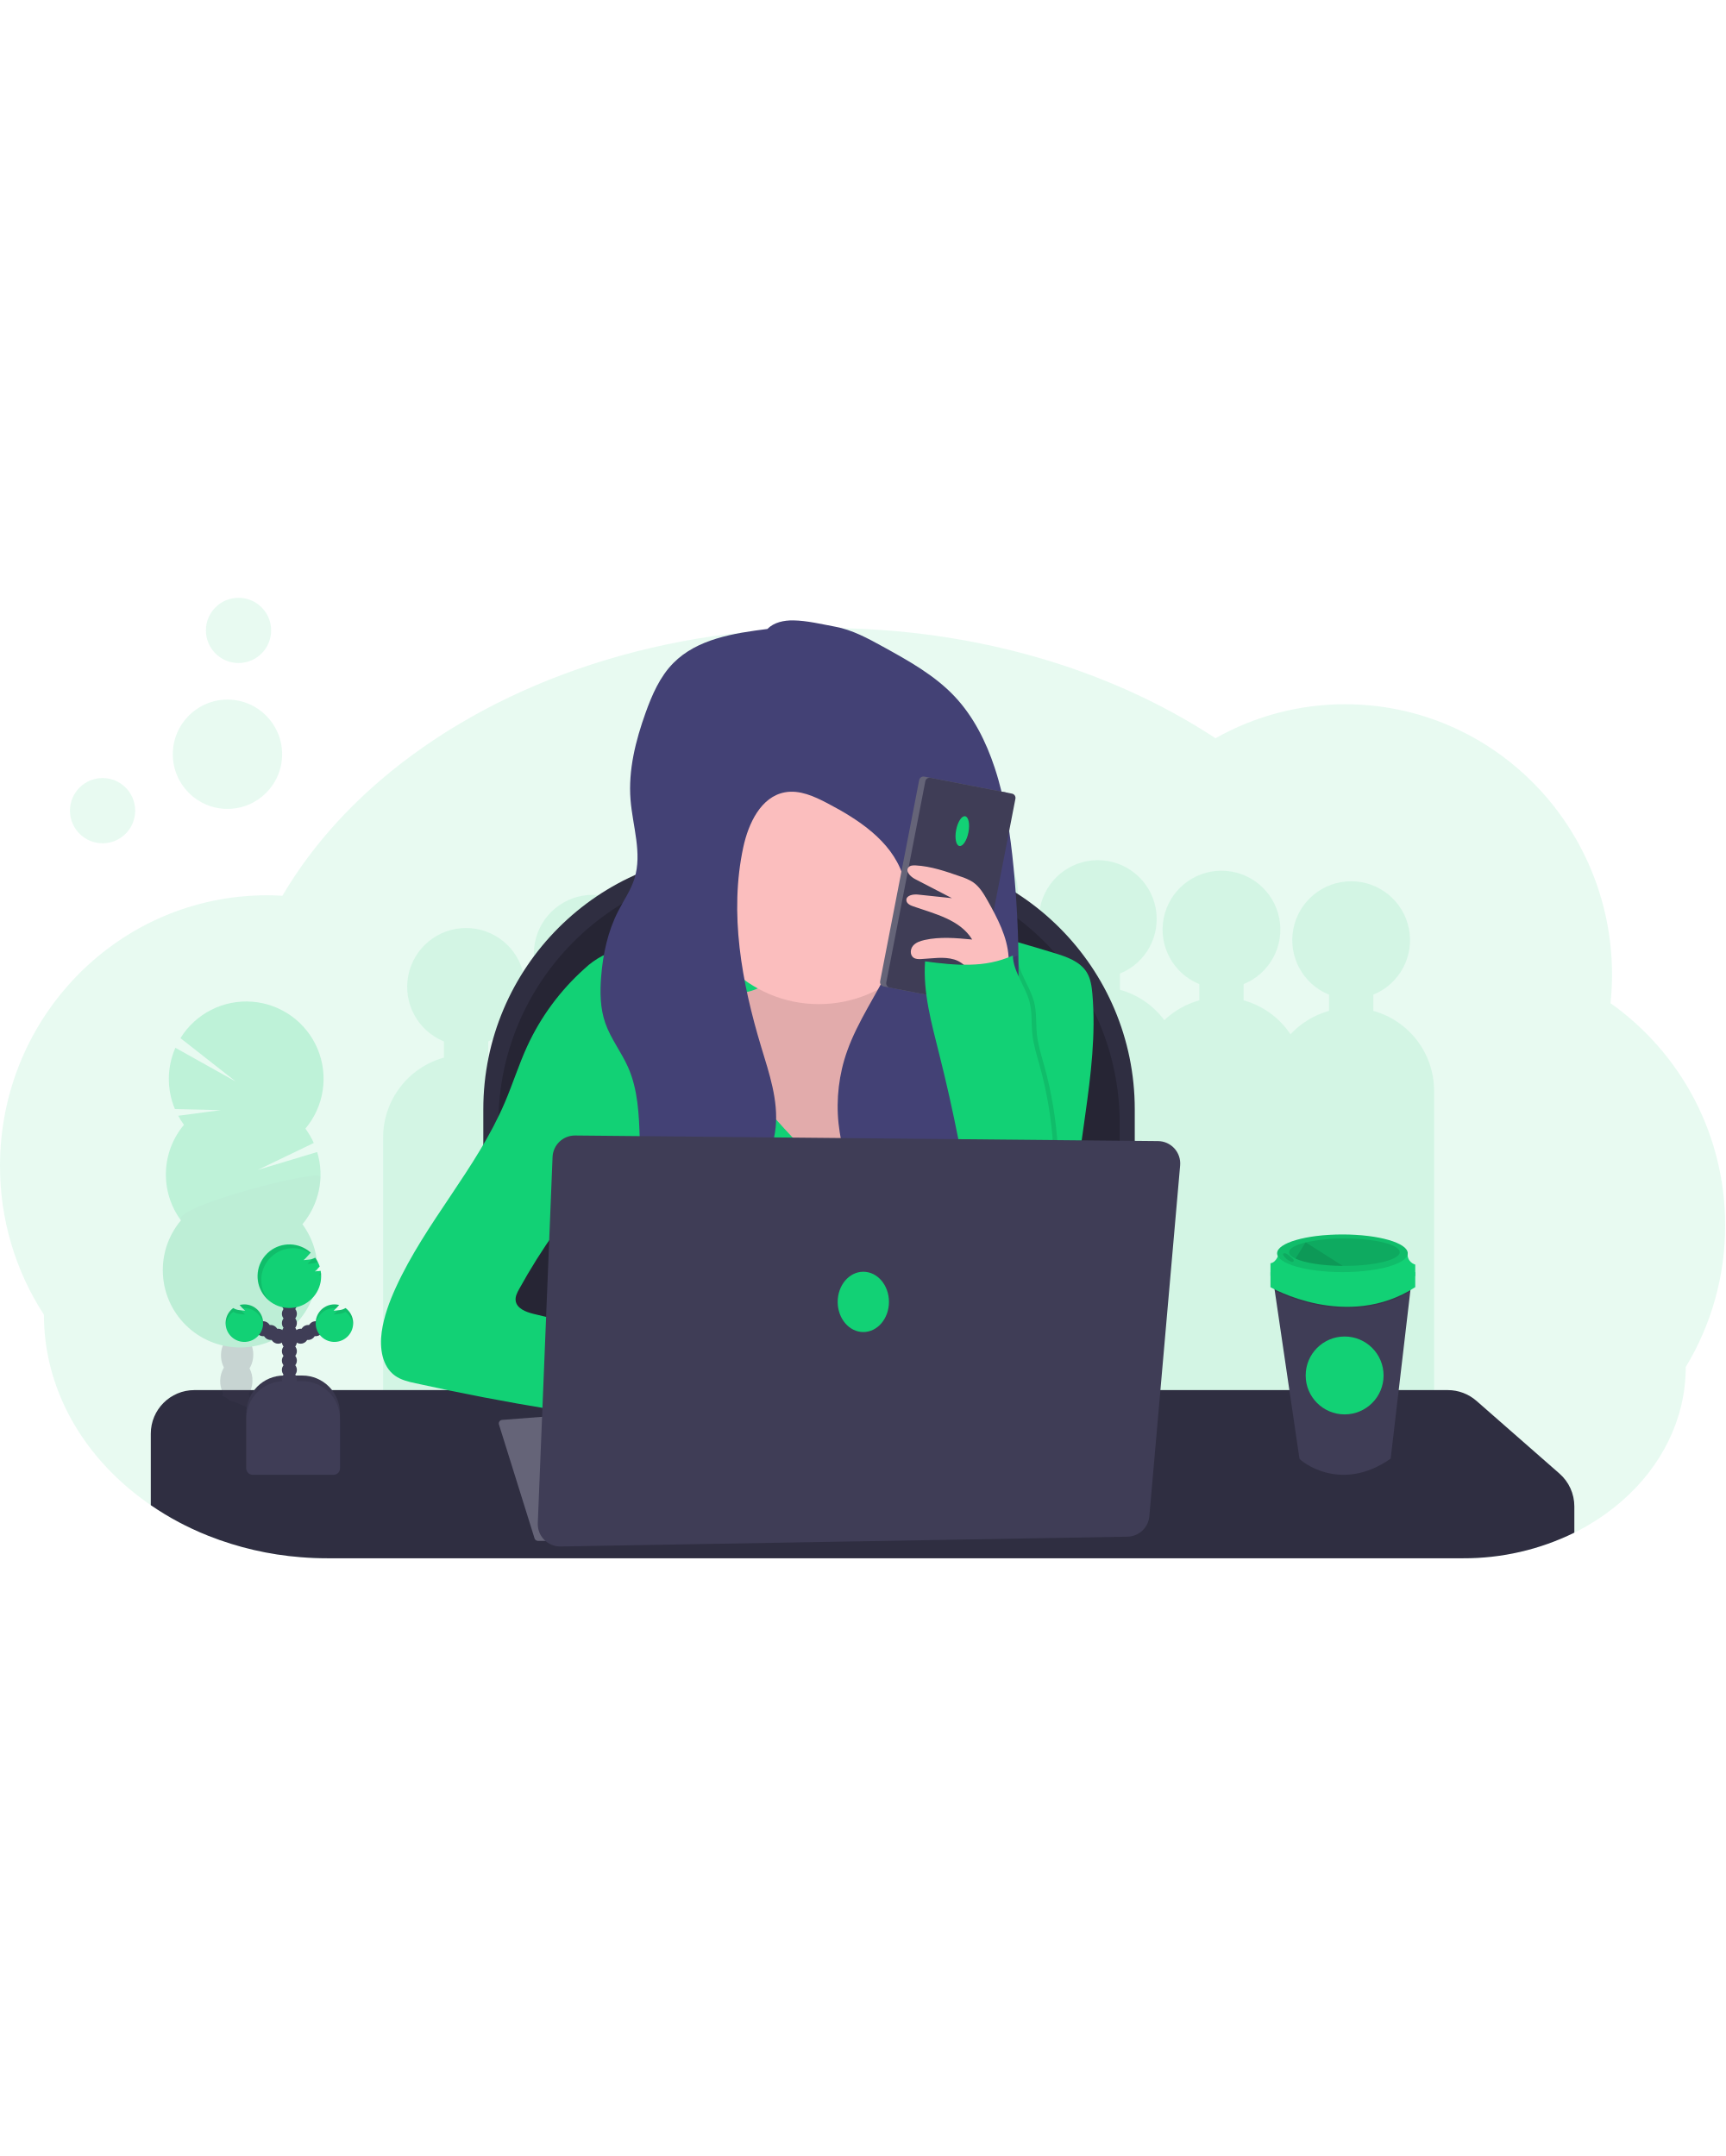
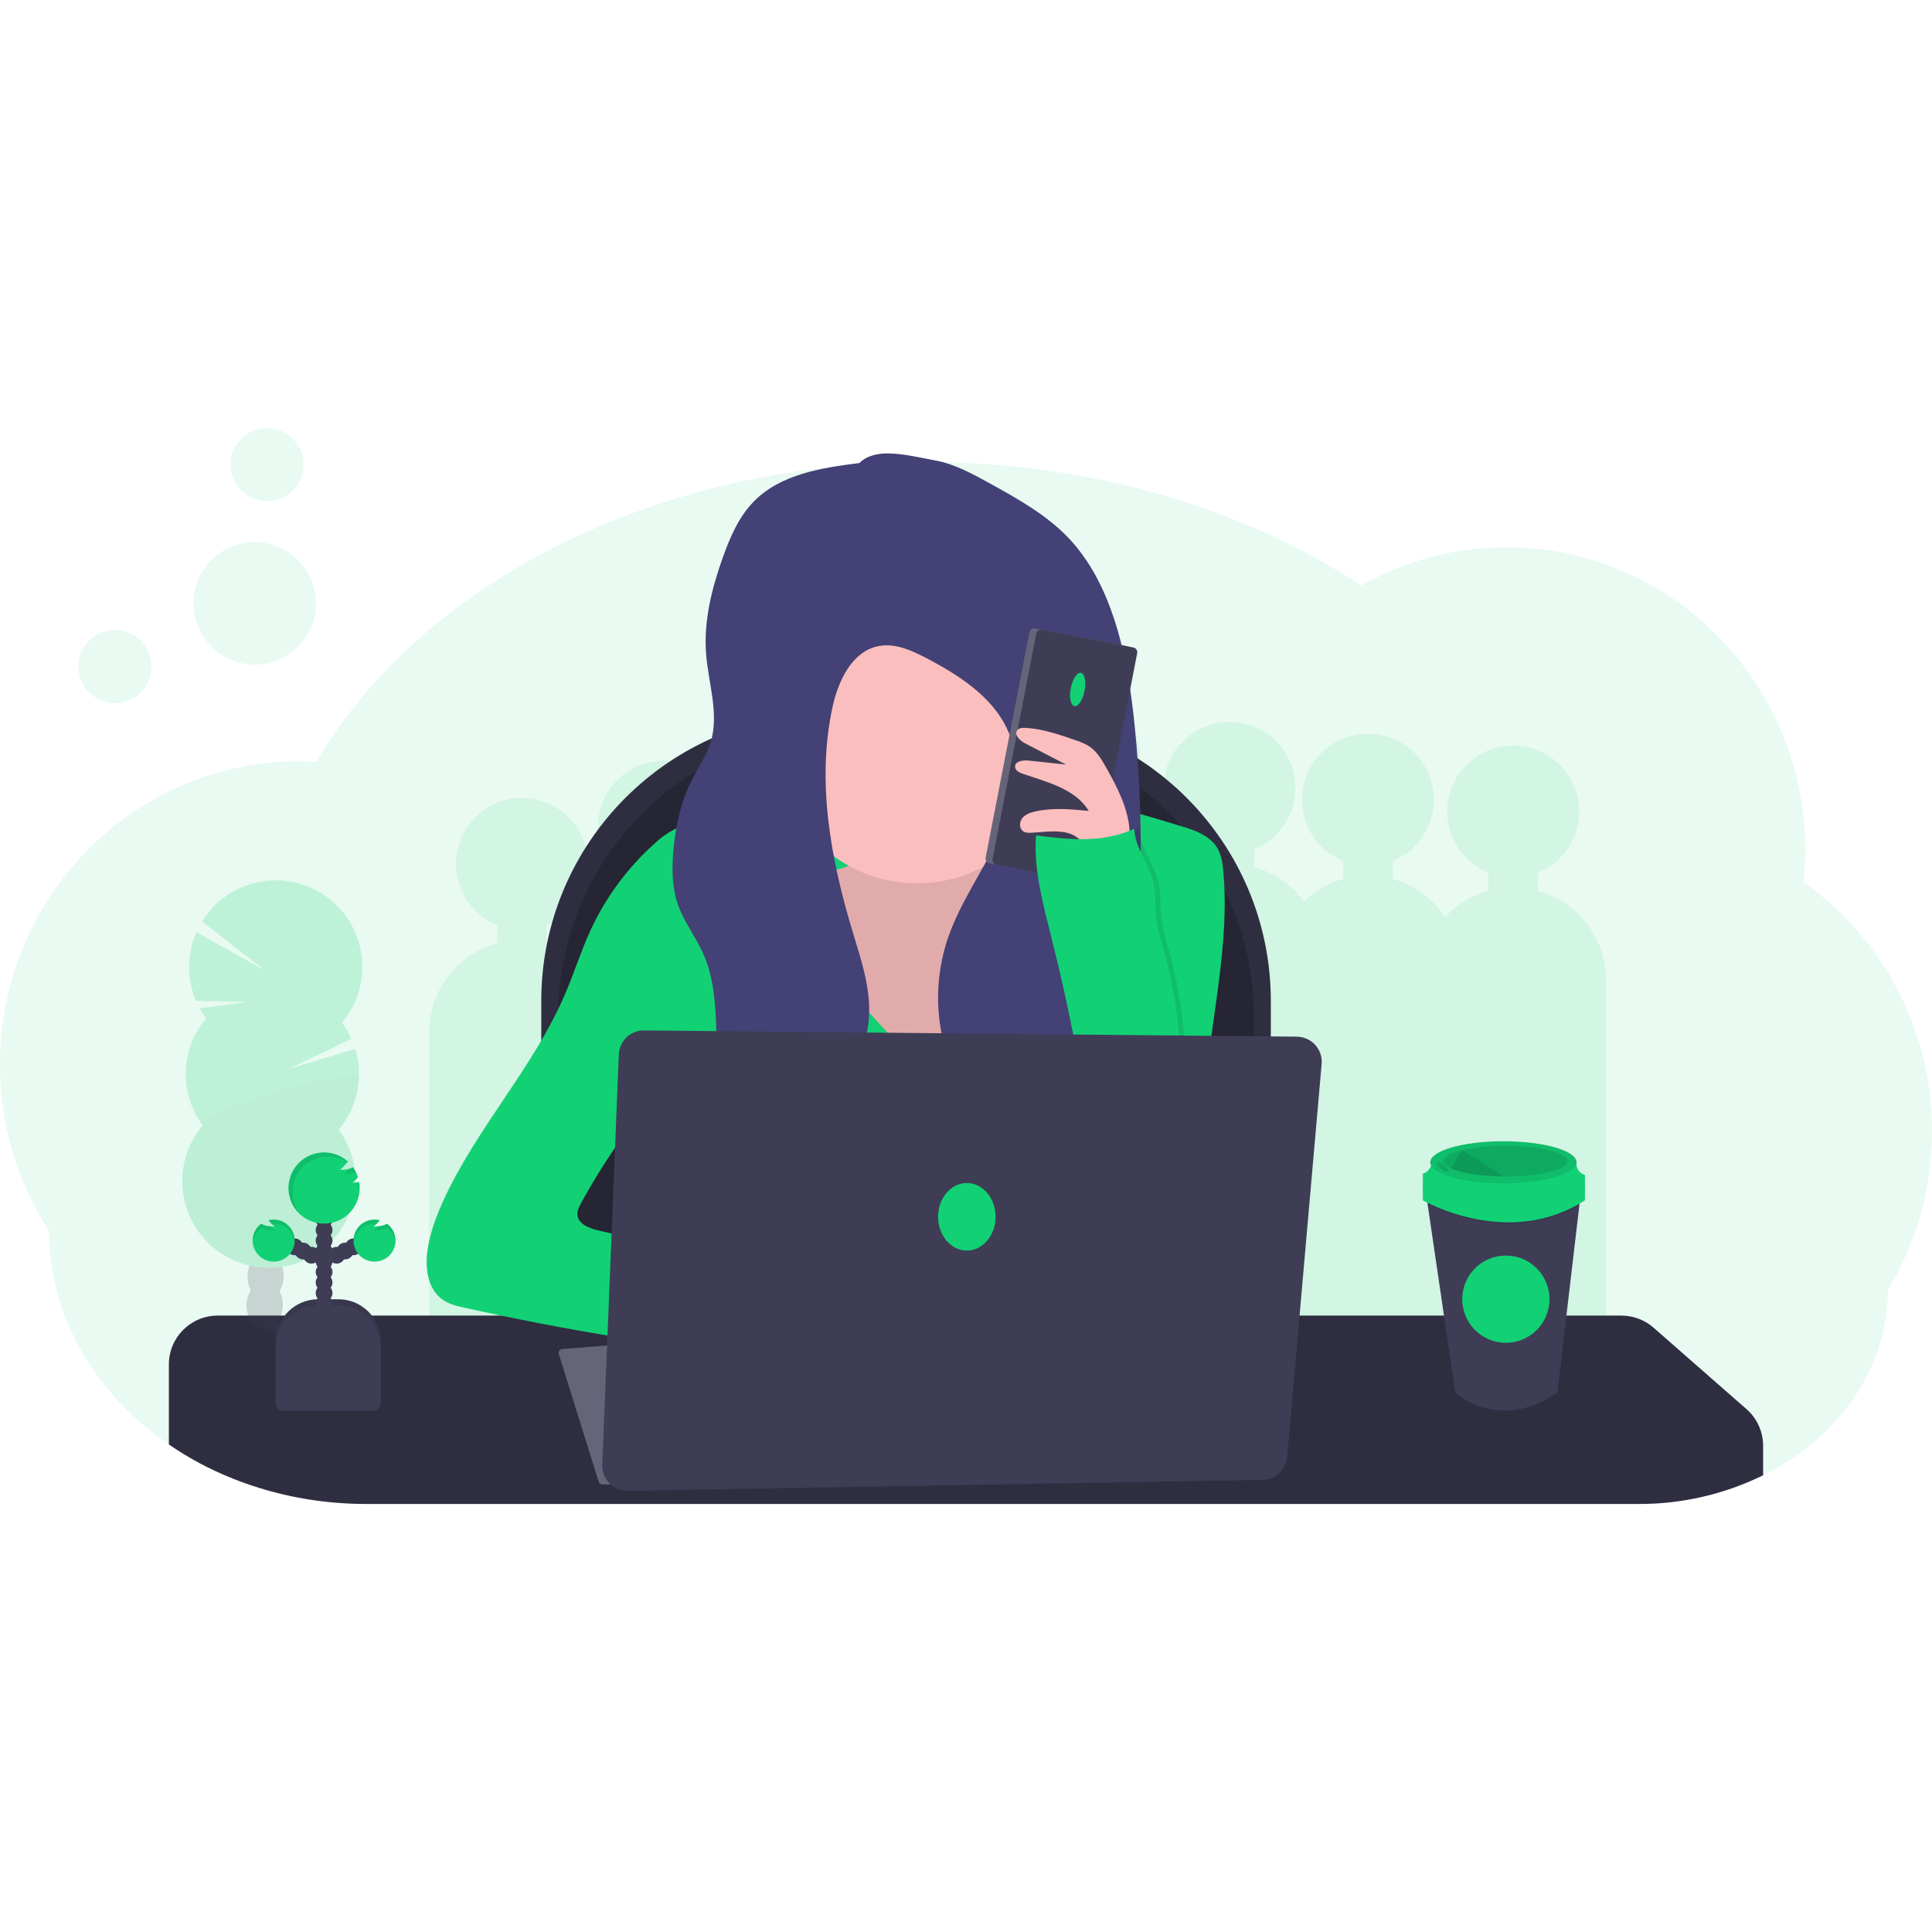
- <svg xmlns="http://www.w3.org/2000/svg" id="a154b3ae-224e-4b43-86b8-0ffeb27982c5" data-name="Layer 1" width="240" height="300" viewBox="0 0 1144 637">
+ <svg xmlns="http://www.w3.org/2000/svg" id="a154b3ae-224e-4b43-86b8-0ffeb27982c5" data-name="Layer 1" width="120" height="120" viewBox="0 0 1144 637">
  <path d="M1172,547.81a180.56,180.56,0,0,1-26.12,93.88c0,34.62-16.14,66-42.32,88.87a144.74,144.74,0,0,1-21.08,15.28c-.3.19-.61.37-.92.55-.56.33-1.12.66-1.69,1l-.53.31h0c-2.39,1.35-4.83,2.65-7.32,3.87a165.67,165.67,0,0,1-73.76,17H245.17q-9,0-17.84-.72a211.15,211.15,0,0,1-61.06-14.14q-5.72-2.26-11.22-4.86-2.62-1.23-5.19-2.53c-1.07-.54-2.14-1.1-3.2-1.66A190.5,190.5,0,0,1,128,733.32a183.89,183.89,0,0,1-15.8-12.12C78.17,692,57.12,651.59,57.12,607A180.5,180.5,0,0,1,28,508.32c0-99.14,79.24-179.51,177-179.51,3,0,6,.09,9,.25.43,0,.85,0,1.28.06,16.48-28.09,38.51-53.9,65-76.62,72.24-61.9,177.82-100.92,295.43-100.92,98.82,0,189.15,27.55,258.34,73.07A174.18,174.18,0,0,1,920,202.1c97.74,0,177,80.37,177,179.51a184.9,184.9,0,0,1-1,18.78A180,180,0,0,1,1172,547.81Z" transform="translate(-28 -131.5)" fill="#12d175" opacity="0.1" />
  <path d="M938.69,405.47V394.74a39.05,39.05,0,1,0-29.38,0v10.73A55,55,0,0,0,883.77,421a55.08,55.08,0,0,0-31.08-22.52V387.74a39.05,39.05,0,1,0-29.38,0v10.73a55,55,0,0,0-23.21,13.16,55.08,55.08,0,0,0-29.41-20.16V380.74a39.05,39.05,0,1,0-29.38,0v10.73a55,55,0,0,0-26,16.06,55.09,55.09,0,0,0-36.57-33.06V363.74a39.05,39.05,0,1,0-29.38,0v10.73a55,55,0,0,0-40,47.77,54.62,54.62,0,0,0-16.57-7.77V403.74a39.05,39.05,0,1,0-29.38,0v10.73a55.18,55.18,0,0,0-34.66,28.7,54.58,54.58,0,0,0-15-6.7V425.74a39.05,39.05,0,1,0-29.38,0v10.73a54.29,54.29,0,0,0-14.21,6.22,55.14,55.14,0,0,0-34.41-28.22V403.74a39.05,39.05,0,1,0-29.38,0v10.73a55.1,55.1,0,0,0-35.87,31.36,55,55,0,0,0-18.75-9.36V425.74a39.05,39.05,0,1,0-29.38,0v10.73a55,55,0,0,0-40.31,53v248H392v-22h52v22H554v-22h79v-40h68v17h82v7h86v7H979v-248A55,55,0,0,0,938.69,405.47Z" transform="translate(-28 -131.5)" fill="#12d175" opacity="0.1" />
  <path d="M490.78,169h91.43A170.28,170.28,0,0,1,752.5,339.28V570a0,0,0,0,1,0,0h-432a0,0,0,0,1,0,0V339.28A170.28,170.28,0,0,1,490.78,169Z" fill="#2f2e41" />
  <path d="M500.78,178.28h71.43A170.28,170.28,0,0,1,742.5,348.56V560.71a0,0,0,0,1,0,0h-412a0,0,0,0,1,0,0V348.56A170.28,170.28,0,0,1,500.78,178.28Z" opacity="0.2" />
  <path d="M1072,734.09v17.46a165.67,165.67,0,0,1-73.76,17H245.17q-9,0-17.84-.72a211.15,211.15,0,0,1-61.06-14.14q-5.72-2.26-11.22-4.86-2.62-1.23-5.19-2.53c-1.07-.54-2.14-1.1-3.2-1.66A190.5,190.5,0,0,1,128,733.32V685.9A28.9,28.9,0,0,1,156.9,657H988.13a28.9,28.9,0,0,1,19,7.17l55,48.2A28.87,28.87,0,0,1,1072,734.09Z" transform="translate(-28 -131.5)" fill="#2f2e41" />
  <path d="M510.67,357.31q-32.71,2.16-65.17,7c-6.15.92-12.39,1.94-18,4.66a52.8,52.8,0,0,0-11.94,8.56,157.38,157.38,0,0,0-38,51.53c-5.57,12.15-9.57,25-14.82,37.25-18.69,43.75-52.59,79.53-72.32,122.82-4.27,9.37-7.87,19.15-9.3,29.34-1.48,10.54.2,22.84,8.86,29,4,2.83,8.86,4,13.62,5a1641.51,1641.51,0,0,0,181.57,29.65c-6.61-6.38-8.82-16.27-7.95-25.41s4.46-17.78,8-26.25q-51.81-11.43-103.36-24c-5.13-1.25-11.29-3.6-11.92-8.84-.32-2.67,1-5.24,2.3-7.59a407.17,407.17,0,0,1,52.4-74c0,28.06-1.39,59.75-1.39,87.82H747.35a248,248,0,0,1-6.84-48.85C739,501.24,757.1,447.89,752.4,394.24c-.44-4.95-1.12-10.05-3.71-14.29-4.47-7.32-13.39-10.35-21.59-12.85-31.44-9.56-63.54-19.23-96.4-18.48-9.77.23-19.5,1.37-29.21,2.52C571.9,354.63,540.4,355.34,510.67,357.31Z" transform="translate(-28 -131.5)" fill="#12d175" />
  <path d="M358.88,679.82l23.6,75.53a2.36,2.36,0,0,0,2.25,1.65H486l-24-88-101.06,7.77A2.36,2.36,0,0,0,358.88,679.82Z" transform="translate(-28 -131.5)" fill="#656478" />
  <path d="M532,389.79c-4.4,2.53-9.53,3.44-14.53,4.31l-32.27,5.6c-6.28,1.09-12.89,2.33-17.73,6.48-9.9,8.47-7.76,24.06-4.76,36.74l6,25.44c4.52,19.12,9.14,38.47,18.41,55.79,16.19,30.23,45.89,52,78.55,62.49,11.67,3.75,24,6.19,36.18,4.85,23.86-2.62,44.27-19.63,56.85-40.08s18.57-44.17,24.06-67.55c5.27-22.38,10.28-45.08,9.94-68.08-.1-7.16-.82-14.64-4.64-20.71-8.37-13.33-27.34-14.33-42.89-11.87-2.42.39-4.93.81-7.26.08-7-2.18-7.16-11.79-10.16-18.46-5.67-12.58-22.49-14.81-36.24-13.67s-35.16,2.61-47.14,10.4C532.85,369,545.51,382,532,389.79Z" transform="translate(-28 -131.5)" fill="#fbbebe" />
  <path d="M532,389.79c-4.4,2.53-9.53,3.44-14.53,4.31l-32.27,5.6c-6.28,1.09-12.89,2.33-17.73,6.48-9.9,8.47-7.76,24.06-4.76,36.74l6,25.44c4.52,19.12,9.14,38.47,18.41,55.79,16.19,30.23,45.89,52,78.55,62.49,11.67,3.75,24,6.19,36.18,4.85,23.86-2.62,44.27-19.63,56.85-40.08s18.57-44.17,24.06-67.55c5.27-22.38,10.28-45.08,9.94-68.08-.1-7.16-.82-14.64-4.64-20.71-8.37-13.33-27.34-14.33-42.89-11.87-2.42.39-4.93.81-7.26.08-7-2.18-7.16-11.79-10.16-18.46-5.67-12.58-22.49-14.81-36.24-13.67s-35.16,2.61-47.14,10.4C532.85,369,545.51,382,532,389.79Z" transform="translate(-28 -131.5)" opacity="0.1" />
  <path d="M505.29,418.45c4.88,10.24,8.54,21.1,14.44,30.79,4.69,7.7,10.7,14.49,16.68,21.24C551.9,488,567.59,505.66,586.76,519a222.93,222.93,0,0,1,55.37-109c8.26-8.87,18.6-17.61,30.72-17.28,7.52.21,14.46,3.94,20.72,8.09,7,4.63,13.62,10,18.65,16.67,7.95,10.62,11.38,24.07,12,37.32s-1.44,26.47-3.48,39.57l-10.5,67.71c-.61,3.92-1.46,8.25-4.66,10.6a14.67,14.67,0,0,1-6,2.16c-38.17,7.43-77.51,2.61-116.4,2.23-43-.41-87.19,4.49-127.92-9.19-2.13-.72-4.34-1.55-5.78-3.26a12.06,12.06,0,0,1-2-4.31c-9.49-30.72-1.88-63.73,3.75-95.38a748.38,748.38,0,0,0,9.51-75.78c.17-2.29,25.33,2.77,28.14,4.39C496.53,398.07,501.61,410.73,505.29,418.45Z" transform="translate(-28 -131.5)" fill="#12d175" />
  <g opacity="0.2">
    <path d="M194.87,668.29c0,.46-.05.91-.1,1.35q-5.72-2.26-11.22-4.86a9.1,9.1,0,0,1-5.19-2.53c-1.07-.54-2.14-1.1-3.2-1.66a13.68,13.68,0,0,1,.81-1.46c2.06-3.26,5.19-5.3,8.64-5.19s6.44,2.34,8.29,5.71A16.87,16.87,0,0,1,194.87,668.29Z" transform="translate(-28 -131.5)" fill="#3f3d56" />
    <path d="M195.41,651.17a16.88,16.88,0,0,1-2.51,8.48c-2.06,3.25-5.19,5.29-8.64,5.18l-.71-.05a9.1,9.1,0,0,1-5.19-2.53,12.53,12.53,0,0,1-2.39-3.12,17.55,17.55,0,0,1,.54-17.12c2.06-3.26,5.19-5.3,8.64-5.19s6.44,2.34,8.29,5.71A16.87,16.87,0,0,1,195.41,651.17Z" transform="translate(-28 -131.5)" fill="#3f3d56" />
    <ellipse cx="185.25" cy="633.7" rx="14.01" ry="10.7" transform="translate(-481.98 667.38) rotate(-88.19)" fill="#3f3d56" />
    <ellipse cx="185.79" cy="616.59" rx="14.01" ry="10.7" transform="translate(-464.35 651.34) rotate(-88.19)" fill="#3f3d56" />
    <ellipse cx="186.33" cy="599.47" rx="14.01" ry="10.7" transform="translate(-446.72 635.3) rotate(-88.19)" fill="#3f3d56" />
    <path d="M150,481.05a49.66,49.66,0,0,1-3.8-6l28.26-3.73L144,470.6a51.38,51.38,0,0,1,.31-40.64l40.12,22.44-36.75-28.84a51.28,51.28,0,1,1,82.84,60,51.12,51.12,0,0,1,5.55,9.53L199,510.93l39.33-11.83A51.34,51.34,0,0,1,228.53,547,51.28,51.28,0,1,1,148,544.43a51.28,51.28,0,0,1,2-63.38Z" transform="translate(-28 -131.5)" fill="#12d175" />
    <path d="M240.5,515.62a51.06,51.06,0,0,1-12,31.35A51.28,51.28,0,1,1,148,544.43C141.37,535.49,240.68,509.87,240.5,515.62Z" transform="translate(-28 -131.5)" opacity="0.1" />
  </g>
  <circle cx="68.02" cy="141.18" r="21.63" fill="#12d175" opacity="0.1" />
  <circle cx="158.17" cy="21.63" r="21.63" fill="#12d175" opacity="0.1" />
  <circle cx="150.84" cy="103.76" r="36.25" fill="#12d175" opacity="0.1" />
  <circle cx="543" cy="185.5" r="84" fill="#fbbebe" />
  <path d="M536.88,152.17c-22.41,2.84-46.6,6.59-62.44,22.69-8.86,9-14.05,21-18.32,32.88-6.62,18.5-11.55,38-10,57.63,1.38,17.56,7.88,35.52,2.62,52.34-2.42,7.74-7.17,14.5-10.86,21.71-6.84,13.39-10.06,28.4-11.24,43.39-.82,10.31-.66,20.92,2.73,30.69,3.61,10.4,10.65,19.25,15.11,29.31,6.6,14.86,7.26,31.58,7.77,47.83s.94,32.39,1.32,48.58c.24,10.18.26,21.08-5.37,29.57,20.79-8.33,41.87-16.83,59.66-30.43s32.19-33.21,34.49-55.49c1.86-18.06-4.24-35.86-9.5-53.24-13-43-21.4-88.84-11.94-132.75,3.41-15.81,11.7-33.46,27.61-36.37,9.71-1.77,19.4,2.66,28.15,7.24,20.68,10.82,42,24.82,49.7,46.85,7,19.92,1.11,42.11-8,61.13s-21.51,36.51-28.59,56.39c-10.87,30.5-7.81,66.21,10.25,93.08s51.43,43.4,83.52,39.06c-2.51-10.84-10.38-19.6-14.6-29.9-7.67-18.71-2.5-40.23,5.75-58.69S694.21,440,699.37,420.4c3.64-13.8,4.08-28.22,4.06-42.49,0-22.46-1.11-44.93-3.27-67.29s-5.46-45-12.58-66.51c-5.72-17.25-14.05-33.93-26.51-47.16-13.26-14.09-30.52-23.64-47.47-33-10.14-5.58-20.5-11.23-31.88-13.32-9-1.65-18.46-4-27.64-4.15C547.84,146.39,541.28,147.74,536.88,152.17Z" transform="translate(-28 -131.5)" fill="#434175" />
  <rect x="624.01" y="254.09" width="60.85" height="141.74" rx="2.9" transform="translate(45.9 -250.24) rotate(10.98)" fill="#656478" />
  <rect x="628.09" y="254.88" width="60.85" height="141.74" rx="2.9" transform="translate(46.13 -251) rotate(10.98)" fill="#3f3d56" />
  <ellipse cx="666.17" cy="286.29" rx="10.05" ry="4.15" transform="translate(230.2 754.21) rotate(-79.02)" fill="#12d175" />
  <path d="M683,332.5c-2.64-4.67-5.46-9.5-9.91-12.49a35,35,0,0,0-8.18-3.67c-9.69-3.39-19.54-6.81-29.79-7.35-1.67-.08-3.58,0-4.67,1.28-2.24,2.63,1.31,6.21,4.38,7.8l24.42,12.65-22.51-2.38c-3.27-.35-7.93.54-7.69,3.82.16,2.15,2.52,3.32,4.56,4,14.45,5,31.15,8.92,39.06,22-10.54-1-21.31-2-31.64.32-2.83.64-5.76,1.63-7.61,3.86s-2.06,6,.27,7.77c1.44,1.07,3.38,1.1,5.18,1,7.33-.35,14.85-1.81,21.89.28s13.29,9.47,10.86,16.39c6.24.56,13.62,0,19.39-2.69,6.36-3,6.21-8.64,5.82-15.44C696,356.33,689.39,343.9,683,332.5Z" transform="translate(-28 -131.5)" fill="#fbbebe" />
  <path d="M676.69,550.49a1125.21,1125.21,0,0,0-23-116.92c-5-20-10.68-40.34-9.25-60.92,20.66,2.63,39.17,4.58,58.21-3.86.31,10.81,8.15,20,11,30.45,1.91,7,1.19,14.41,1.94,21.62s3,14.2,4.93,21.21a260.23,260.23,0,0,1,6.63,106.74C709.48,550.91,694.32,553.22,676.69,550.49Z" transform="translate(-28 -131.5)" opacity="0.1" />
  <path d="M673.69,550.49a1125.21,1125.21,0,0,0-23-116.92c-5-20-10.68-40.34-9.25-60.92,20.66,2.63,39.17,4.58,58.21-3.86.31,10.81,8.15,20,11,30.45,1.91,7,1.19,14.41,1.94,21.62s3,14.2,4.93,21.21a260.23,260.23,0,0,1,6.63,106.74C706.48,550.91,691.32,553.22,673.69,550.49Z" transform="translate(-28 -131.5)" fill="#12d175" />
  <path d="M384.63,745.27l9.79-242.87a14.86,14.86,0,0,1,15-14.26l386.52,3.7A14.86,14.86,0,0,1,810.59,508L790.17,740.67a14.86,14.86,0,0,1-14.55,13.56l-375.88,6.5A14.87,14.87,0,0,1,384.63,745.27Z" transform="translate(-28 -131.5)" fill="#3f3d56" />
  <ellipse cx="572.5" cy="467" rx="17" ry="20" fill="#12d175" />
  <path d="M964,584.76l-.8,6.86-13,110.86c-33.89,23.63-60.25.92-60.48,0L873.34,591.1l-.93-6.34Z" transform="translate(-28 -131.5)" fill="#3f3d56" />
  <path d="M964,584.76l-.8,6.86c-38.18,22.2-78.91,4.92-89.86-.52l-.93-6.34Z" transform="translate(-28 -131.5)" opacity="0.1" />
  <path d="M870.5,578.74v10s50.5,29.36,96,0v-10Z" transform="translate(-28 -131.5)" fill="#12d175" />
  <path d="M876.37,565.53s-1.47,6.75-5.87,7.34v8.51h96v-7.63s-5.87-1.47-5-8.22Z" transform="translate(-28 -131.5)" fill="#12d175" />
  <ellipse cx="890.21" cy="434.76" rx="43.3" ry="12.48" fill="#12d175" />
  <ellipse cx="890.21" cy="434.76" rx="43.3" ry="12.48" opacity="0.1" />
  <path d="M956.22,565.53c0,5-16.42,9.1-36.69,9.1h-1.08c-13.61-.1-25.37-2-31.37-4.84-2.71-1.28-4.25-2.73-4.25-4.26,0-2.54,4.2-4.84,11-6.49a113.49,113.49,0,0,1,25.73-2.61C939.8,556.43,956.22,560.5,956.22,565.53Z" transform="translate(-28 -131.5)" opacity="0.1" />
  <path d="M918.45,574.63c-13.61-.1-25.37-2-31.37-4.84h0L893.8,559Z" transform="translate(-28 -131.5)" opacity="0.1" />
  <path d="M880.1,566.23c-.52-.11-1.21.07-1.31.59a1.27,1.27,0,0,0,.2.75,10.67,10.67,0,0,0,4.78,4.09,2.85,2.85,0,0,0,1.09.35,1,1,0,0,0,1-.52,1.13,1.13,0,0,0-.07-.93,4.13,4.13,0,0,0-1.24-1.36C883.21,568.15,881.84,566.52,880.1,566.23Z" transform="translate(-28 -131.5)" opacity="0.1" />
  <circle cx="891.67" cy="515.79" r="25.83" fill="#12d175" />
  <path d="M188.33,515.85h12.11a25,25,0,0,1,25,25V578a0,0,0,0,1,0,0H163.33a0,0,0,0,1,0,0V540.85A25,25,0,0,1,188.33,515.85Z" fill="#3f3d56" />
  <path d="M188.33,515.85h12.11a25,25,0,0,1,25,25V578a0,0,0,0,1,0,0H163.33a0,0,0,0,1,0,0V540.85A25,25,0,0,1,188.33,515.85Z" opacity="0.1" />
  <circle cx="191.9" cy="524.55" r="4.97" fill="#3f3d56" />
  <circle cx="191.9" cy="518.34" r="4.97" fill="#3f3d56" />
  <circle cx="191.9" cy="512.12" r="4.97" fill="#3f3d56" />
  <circle cx="191.9" cy="505.91" r="4.97" fill="#3f3d56" />
  <circle cx="191.9" cy="499.7" r="4.97" fill="#3f3d56" />
  <circle cx="191.9" cy="493.49" r="4.97" fill="#3f3d56" />
  <circle cx="191.9" cy="487.28" r="4.97" fill="#3f3d56" />
  <circle cx="199.36" cy="489.76" r="4.97" fill="#3f3d56" />
  <circle cx="204.33" cy="487.28" r="4.97" fill="#3f3d56" />
  <circle cx="209.3" cy="484.79" r="4.97" fill="#3f3d56" />
  <circle cx="191.9" cy="481.07" r="4.97" fill="#3f3d56" />
  <circle cx="191.9" cy="474.86" r="4.97" fill="#3f3d56" />
  <circle cx="191.9" cy="468.64" r="4.97" fill="#3f3d56" />
  <circle cx="191.9" cy="462.43" r="4.97" fill="#3f3d56" />
  <path d="M240.5,577.91c-1.23.18-2.47.31-3.71.39A28.56,28.56,0,0,0,240,575a21.22,21.22,0,0,0-3-5.83,10.22,10.22,0,0,1-4,1.26c-1.23.18-2.47.31-3.71.4,1.63-1.33,3.15-3.33,4.75-5a21.09,21.09,0,1,0,6.61,12Z" transform="translate(-28 -131.5)" fill="#12d175" />
  <path d="M257.11,602.6a9.68,9.68,0,0,1-4.18,1.39c-1.23.18-2.47.32-3.71.4a36.4,36.4,0,0,0,3.68-3.82,12.44,12.44,0,1,0,4.21,2Z" transform="translate(-28 -131.5)" fill="#12d175" />
  <circle cx="184.45" cy="489.76" r="4.97" fill="#3f3d56" />
  <circle cx="179.48" cy="487.28" r="4.97" fill="#3f3d56" />
  <circle cx="174.51" cy="484.79" r="4.97" fill="#3f3d56" />
  <path d="M182.7,602.6a9.64,9.64,0,0,0,4.18,1.39c1.23.18,2.47.32,3.71.4a35.42,35.42,0,0,1-3.68-3.82,12.44,12.44,0,1,1-4.21,2Z" transform="translate(-28 -131.5)" fill="#12d175" />
  <path d="M188.33,519.58h12.11a25,25,0,0,1,25,25v32.87a4.24,4.24,0,0,1-4.24,4.24H167.57a4.24,4.24,0,0,1-4.24-4.24V544.58a25,25,0,0,1,25-25Z" fill="#3f3d56" />
  <g opacity="0.1">
    <path d="M240.88,579.27a18.83,18.83,0,0,1-1.6,1.52c.57,0,1.13-.09,1.7-.15C241,580.18,240.93,579.72,240.88,579.27Z" transform="translate(-28 -131.5)" />
    <path d="M231.82,573.33c1.25-.08,2.48-.21,3.72-.39a12,12,0,0,0,3.23-.88,21.28,21.28,0,0,0-1.74-2.87,7.52,7.52,0,0,1-2,.85A28.79,28.79,0,0,1,231.82,573.33Z" transform="translate(-28 -131.5)" />
    <path d="M201.27,584a21.08,21.08,0,0,1,32.5-17.76l.32-.34a21.1,21.1,0,1,0-27.82,31.73A21,21,0,0,1,201.27,584Z" transform="translate(-28 -131.5)" />
  </g>
  <g opacity="0.1">
    <path d="M249.22,606.87c1.24-.08,2.48-.21,3.71-.39a9.7,9.7,0,0,0,4.18-1.4,12.43,12.43,0,0,1,5,8.8,11.38,11.38,0,0,0,.07-1.31,12.38,12.38,0,0,0-5-10,9.68,9.68,0,0,1-4.18,1.39l-1,.13A25.37,25.37,0,0,1,249.22,606.87Z" transform="translate(-28 -131.5)" />
    <path d="M249.72,602.63a10.19,10.19,0,0,1,1.24.09c.65-.69,1.29-1.43,1.94-2.15a12.4,12.4,0,0,0-15.6,12c0,.42,0,.83.06,1.24A12.42,12.42,0,0,1,249.72,602.63Z" transform="translate(-28 -131.5)" />
  </g>
  <g opacity="0.1">
    <path d="M190.59,606.87c-1.24-.08-2.48-.21-3.71-.39a9.65,9.65,0,0,1-4.18-1.4,12.43,12.43,0,0,0-5,8.8,11.38,11.38,0,0,1-.07-1.31,12.38,12.38,0,0,1,5-10,9.64,9.64,0,0,0,4.18,1.39l1,.13A23.67,23.67,0,0,0,190.59,606.87Z" transform="translate(-28 -131.5)" />
    <path d="M190.09,602.63a10.36,10.36,0,0,0-1.25.09c-.64-.69-1.28-1.43-1.93-2.15a12.4,12.4,0,0,1,15.6,12c0,.42,0,.83-.06,1.24A12.42,12.42,0,0,0,190.09,602.63Z" transform="translate(-28 -131.5)" />
  </g>
</svg>
